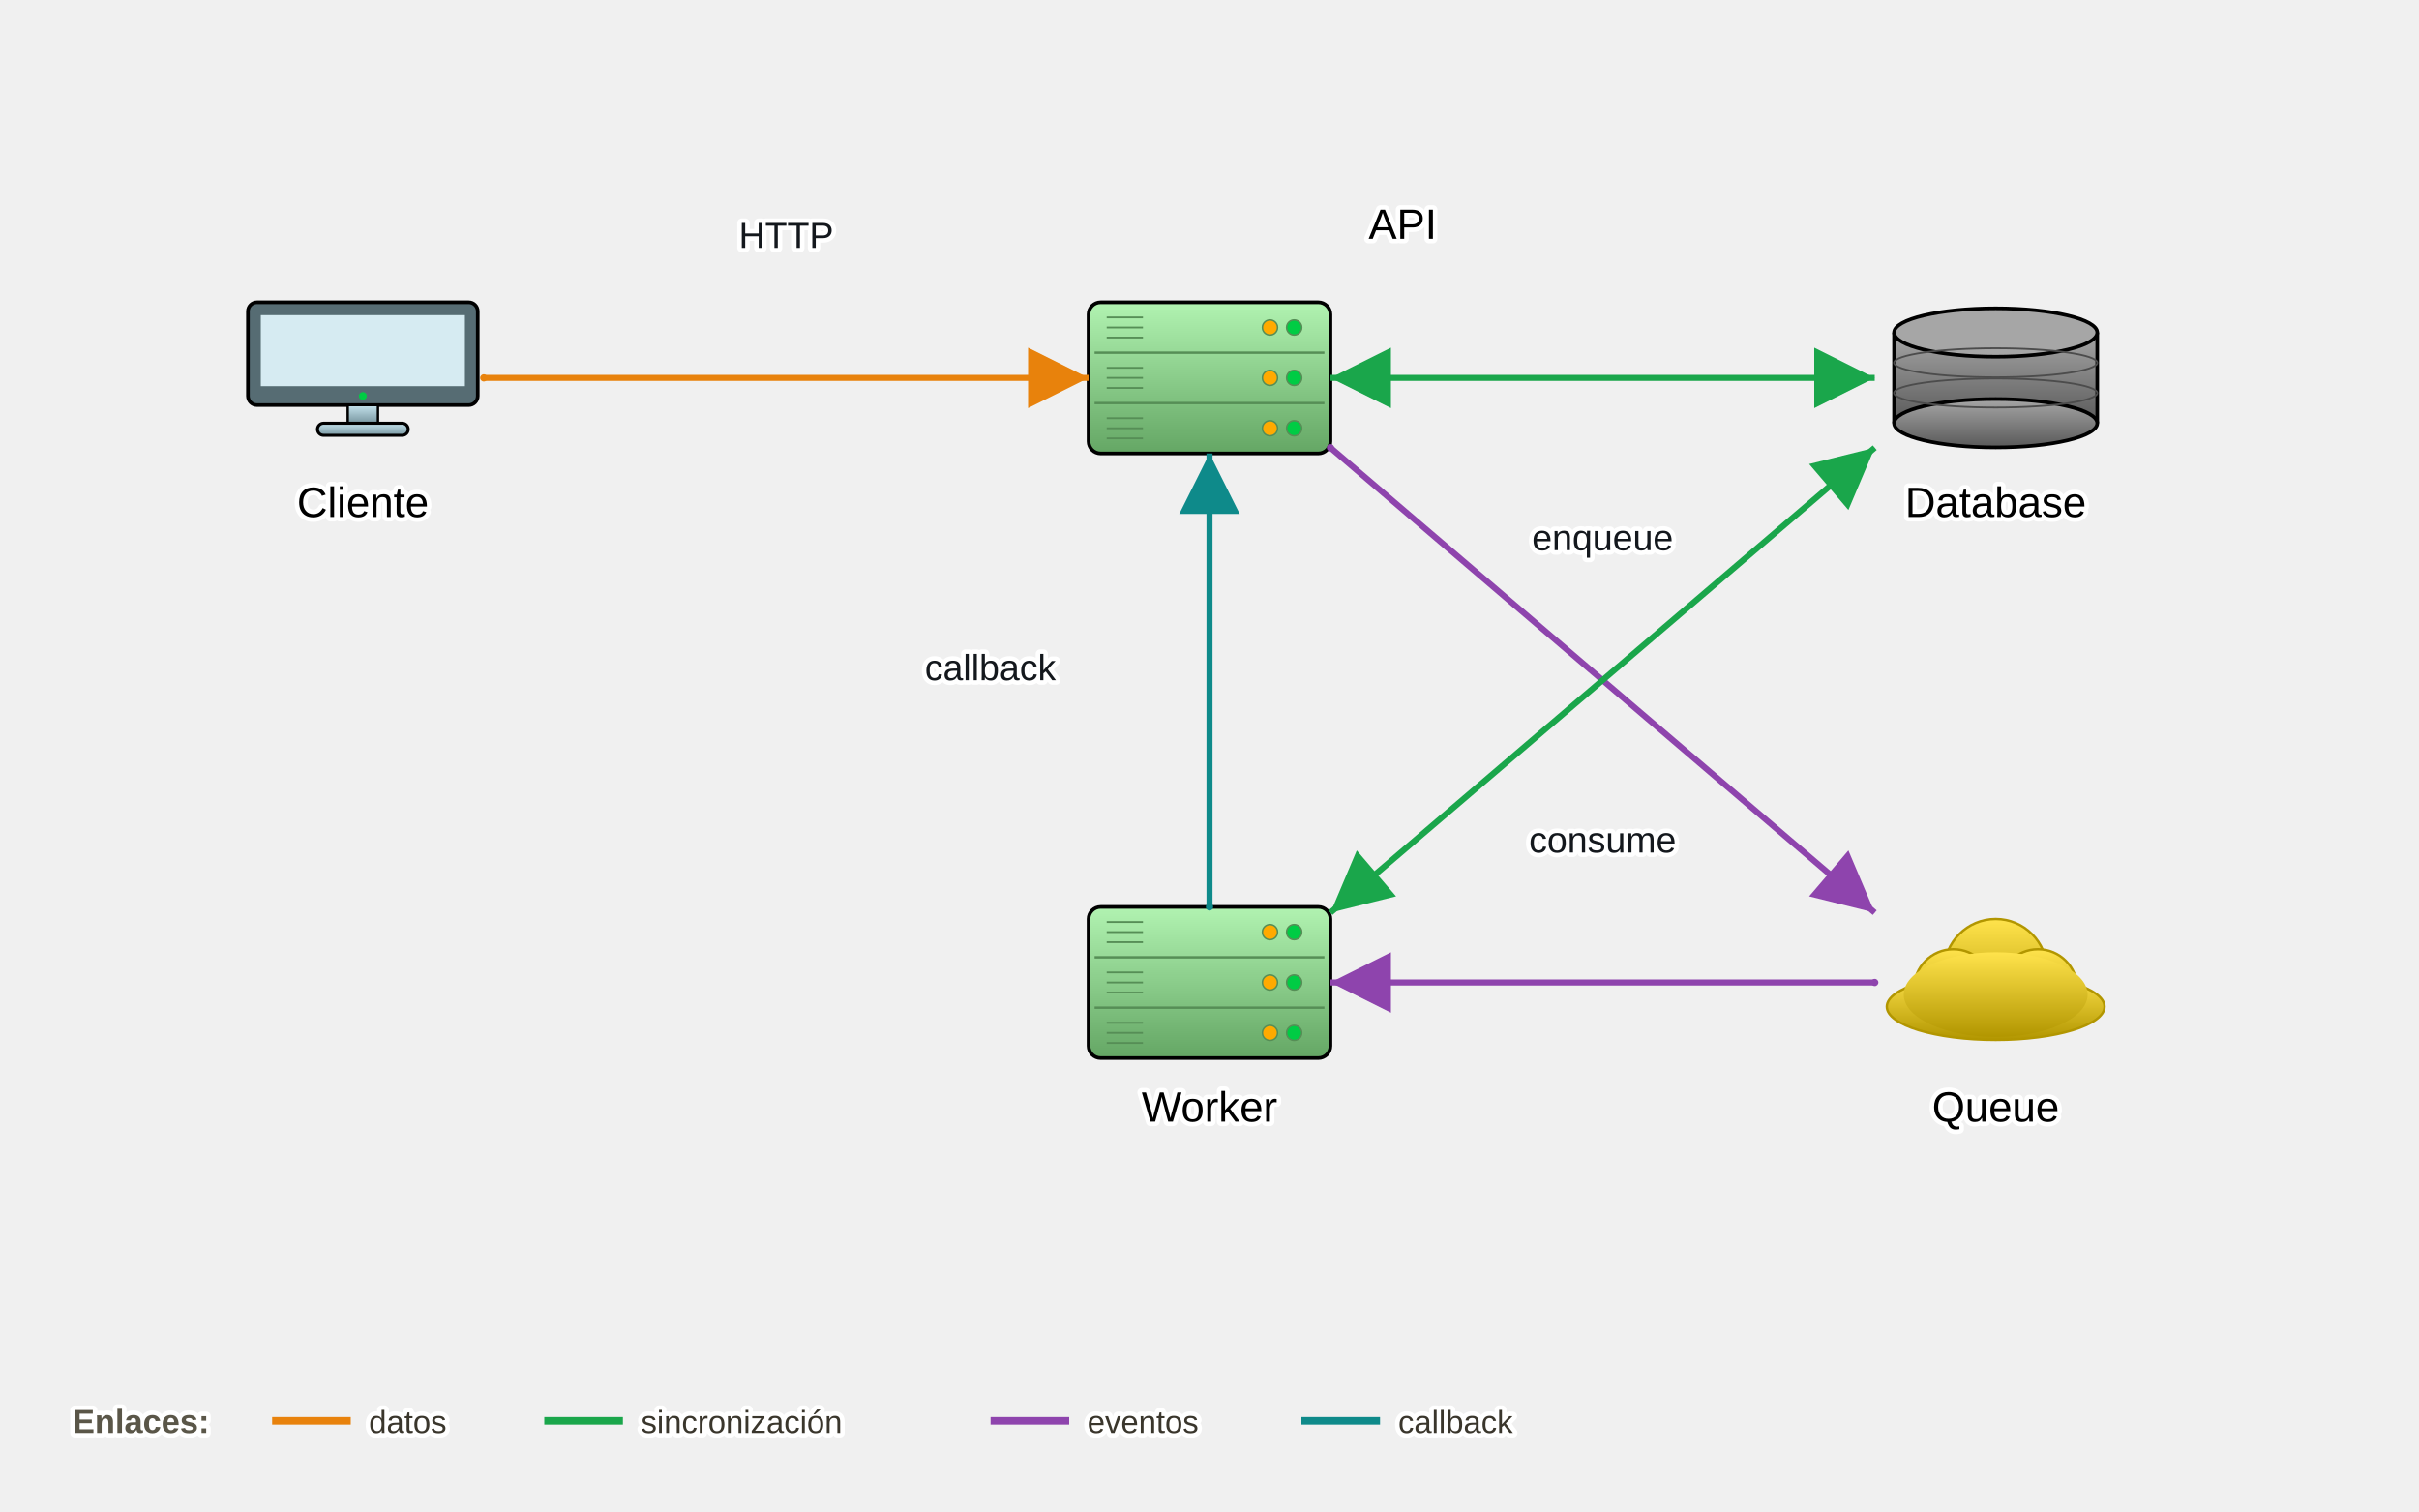
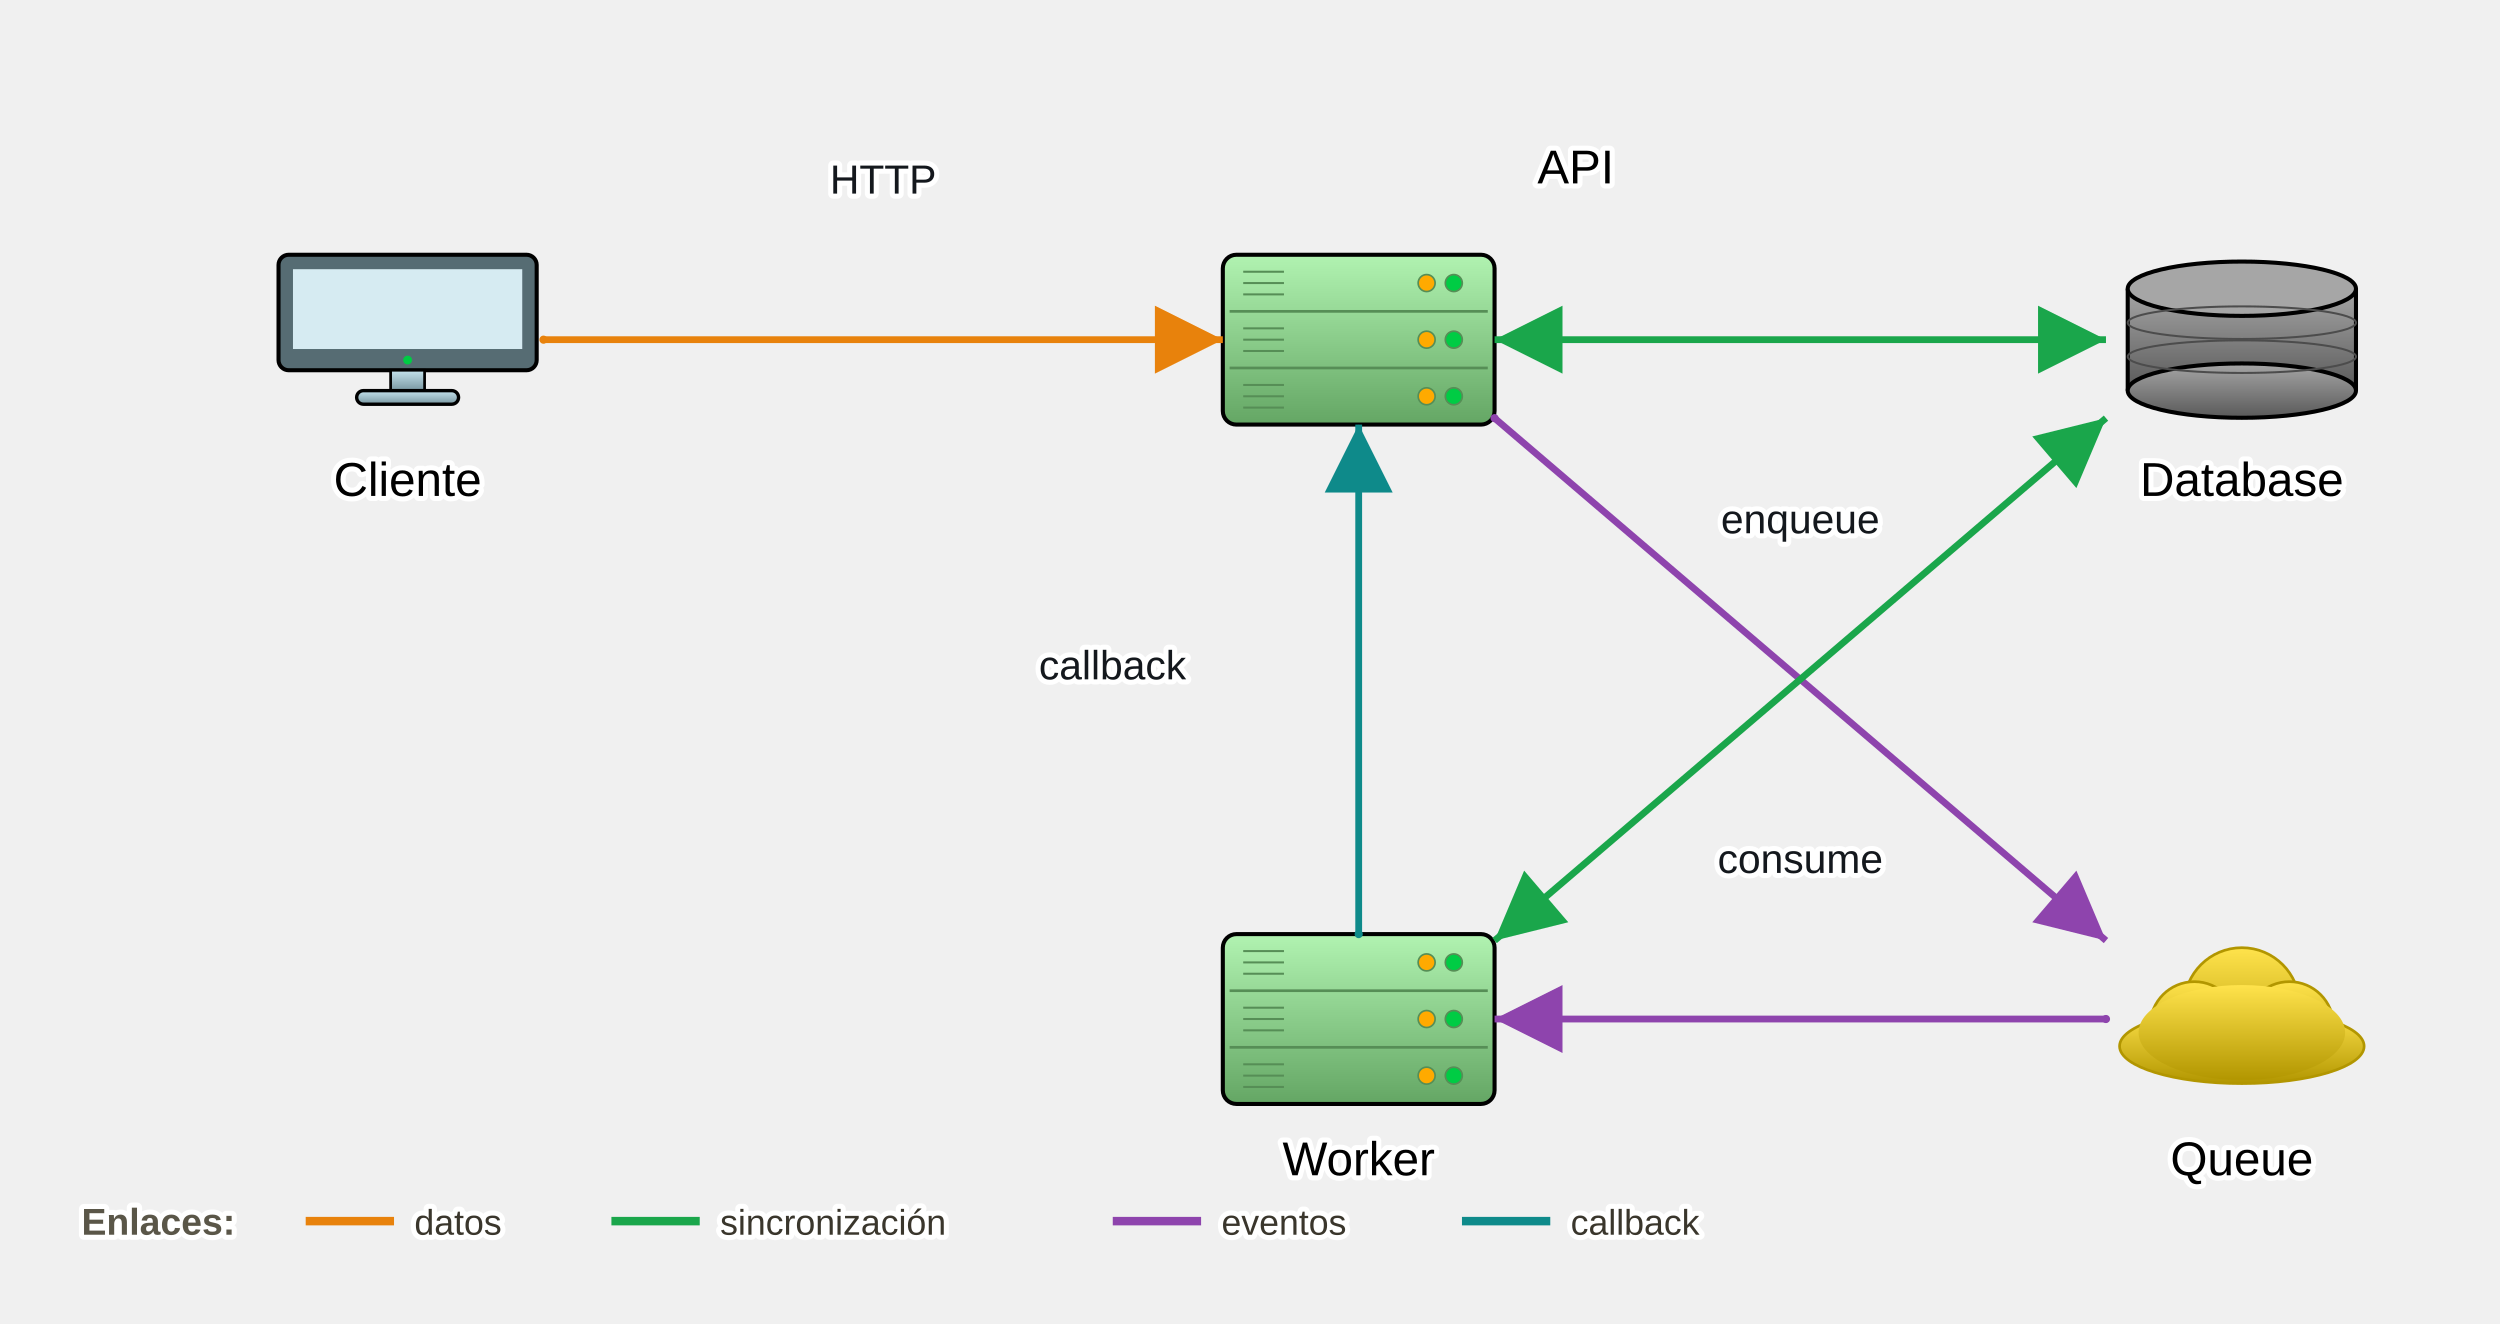
- <svg xmlns="http://www.w3.org/2000/svg" baseProfile="full" height="500" version="1.1" viewBox="0,0,800,500" width="800">
+ <svg xmlns="http://www.w3.org/2000/svg" baseProfile="full" height="389.5" version="1.1" viewBox="0,25,736,389.5" width="736">
  <defs>
    <filter height="140%" id="text-glow" width="140%" x="-20%" y="-20%">
      <feMerge>
        <feMergeNode in="SourceGraphic" />
      </feMerge>
    </filter>
    <marker id="arrow-end" markerHeight="10" markerWidth="10" orient="auto" refX="10" refY="5">
      <path d="M 0 0 L 10 5 L 0 10 z" fill="black" />
    </marker>
    <marker id="arrow-start" markerHeight="10" markerWidth="10" orient="auto" refX="0" refY="5">
      <path d="M 10 0 L 0 5 L 10 10 z" fill="black" />
    </marker>
    <marker id="circle-start" markerHeight="2.4" markerUnits="userSpaceOnUse" markerWidth="2.4" orient="auto" refX="1.2" refY="1.2">
      <circle cx="1.2" cy="1.2" fill="black" r="1.2" />
    </marker>
    <marker id="circle-end" markerHeight="2.4" markerUnits="userSpaceOnUse" markerWidth="2.4" orient="auto" refX="1.2" refY="1.2">
      <circle cx="1.2" cy="1.2" fill="black" r="1.2" />
    </marker>
    <marker id="arrow-end-c0" markerHeight="10" markerWidth="10" orient="auto" refX="10" refY="5">
      <path d="M 0 0 L 10 5 L 0 10 z" fill="#e8820c" />
    </marker>
    <marker id="arrow-start-c0" markerHeight="10" markerWidth="10" orient="auto" refX="0" refY="5">
      <path d="M 10 0 L 0 5 L 10 10 z" fill="#e8820c" />
    </marker>
    <marker id="circle-start-c0" markerHeight="2.4" markerUnits="userSpaceOnUse" markerWidth="2.4" orient="auto" refX="1.2" refY="1.2">
      <circle cx="1.2" cy="1.2" fill="#e8820c" r="1.2" />
    </marker>
    <marker id="circle-end-c0" markerHeight="2.4" markerUnits="userSpaceOnUse" markerWidth="2.4" orient="auto" refX="1.2" refY="1.2">
      <circle cx="1.2" cy="1.2" fill="#e8820c" r="1.2" />
    </marker>
    <marker id="arrow-end-c1" markerHeight="10" markerWidth="10" orient="auto" refX="10" refY="5">
      <path d="M 0 0 L 10 5 L 0 10 z" fill="#1aa64b" />
    </marker>
    <marker id="arrow-start-c1" markerHeight="10" markerWidth="10" orient="auto" refX="0" refY="5">
      <path d="M 10 0 L 0 5 L 10 10 z" fill="#1aa64b" />
    </marker>
    <marker id="circle-start-c1" markerHeight="2.4" markerUnits="userSpaceOnUse" markerWidth="2.4" orient="auto" refX="1.2" refY="1.2">
      <circle cx="1.2" cy="1.2" fill="#1aa64b" r="1.2" />
    </marker>
    <marker id="circle-end-c1" markerHeight="2.4" markerUnits="userSpaceOnUse" markerWidth="2.4" orient="auto" refX="1.2" refY="1.2">
      <circle cx="1.2" cy="1.2" fill="#1aa64b" r="1.2" />
    </marker>
    <marker id="arrow-end-c2" markerHeight="10" markerWidth="10" orient="auto" refX="10" refY="5">
      <path d="M 0 0 L 10 5 L 0 10 z" fill="#8e44ad" />
    </marker>
    <marker id="arrow-start-c2" markerHeight="10" markerWidth="10" orient="auto" refX="0" refY="5">
      <path d="M 10 0 L 0 5 L 10 10 z" fill="#8e44ad" />
    </marker>
    <marker id="circle-start-c2" markerHeight="2.4" markerUnits="userSpaceOnUse" markerWidth="2.4" orient="auto" refX="1.2" refY="1.2">
      <circle cx="1.2" cy="1.2" fill="#8e44ad" r="1.2" />
    </marker>
    <marker id="circle-end-c2" markerHeight="2.4" markerUnits="userSpaceOnUse" markerWidth="2.4" orient="auto" refX="1.2" refY="1.2">
      <circle cx="1.2" cy="1.2" fill="#8e44ad" r="1.2" />
    </marker>
    <marker id="arrow-end-c3" markerHeight="10" markerWidth="10" orient="auto" refX="10" refY="5">
      <path d="M 0 0 L 10 5 L 0 10 z" fill="#8e44ad" />
    </marker>
    <marker id="arrow-start-c3" markerHeight="10" markerWidth="10" orient="auto" refX="0" refY="5">
      <path d="M 10 0 L 0 5 L 10 10 z" fill="#8e44ad" />
    </marker>
    <marker id="circle-start-c3" markerHeight="2.4" markerUnits="userSpaceOnUse" markerWidth="2.4" orient="auto" refX="1.2" refY="1.2">
      <circle cx="1.2" cy="1.2" fill="#8e44ad" r="1.2" />
    </marker>
    <marker id="circle-end-c3" markerHeight="2.4" markerUnits="userSpaceOnUse" markerWidth="2.4" orient="auto" refX="1.2" refY="1.2">
      <circle cx="1.2" cy="1.2" fill="#8e44ad" r="1.2" />
    </marker>
    <marker id="arrow-end-c4" markerHeight="10" markerWidth="10" orient="auto" refX="10" refY="5">
      <path d="M 0 0 L 10 5 L 0 10 z" fill="#1aa64b" />
    </marker>
    <marker id="arrow-start-c4" markerHeight="10" markerWidth="10" orient="auto" refX="0" refY="5">
      <path d="M 10 0 L 0 5 L 10 10 z" fill="#1aa64b" />
    </marker>
    <marker id="circle-start-c4" markerHeight="2.4" markerUnits="userSpaceOnUse" markerWidth="2.4" orient="auto" refX="1.2" refY="1.2">
      <circle cx="1.2" cy="1.2" fill="#1aa64b" r="1.2" />
    </marker>
    <marker id="circle-end-c4" markerHeight="2.4" markerUnits="userSpaceOnUse" markerWidth="2.4" orient="auto" refX="1.2" refY="1.2">
      <circle cx="1.2" cy="1.2" fill="#1aa64b" r="1.2" />
    </marker>
    <marker id="arrow-end-c5" markerHeight="10" markerWidth="10" orient="auto" refX="10" refY="5">
      <path d="M 0 0 L 10 5 L 0 10 z" fill="#0e8a8a" />
    </marker>
    <marker id="arrow-start-c5" markerHeight="10" markerWidth="10" orient="auto" refX="0" refY="5">
      <path d="M 10 0 L 0 5 L 10 10 z" fill="#0e8a8a" />
    </marker>
    <marker id="circle-start-c5" markerHeight="2.4" markerUnits="userSpaceOnUse" markerWidth="2.4" orient="auto" refX="1.2" refY="1.2">
      <circle cx="1.2" cy="1.2" fill="#0e8a8a" r="1.2" />
    </marker>
    <marker id="circle-end-c5" markerHeight="2.4" markerUnits="userSpaceOnUse" markerWidth="2.4" orient="auto" refX="1.2" refY="1.2">
      <circle cx="1.2" cy="1.2" fill="#0e8a8a" r="1.2" />
    </marker>
    <linearGradient id="gradient-client" x1="0%" x2="0%" y1="0%" y2="100%">
      <stop offset="0%" stop-color="#c5e3ed" />
      <stop offset="100%" stop-color="#7997a1" />
    </linearGradient>
    <linearGradient id="gradient-api" x1="0%" x2="0%" y1="0%" y2="100%">
      <stop offset="0%" stop-color="#b1f3b1" />
      <stop offset="100%" stop-color="#64a664" />
    </linearGradient>
    <linearGradient id="gradient-worker" x1="0%" x2="0%" y1="0%" y2="100%">
      <stop offset="0%" stop-color="#b1f3b1" />
      <stop offset="100%" stop-color="#64a664" />
    </linearGradient>
    <linearGradient id="gradient-db" x1="0%" x2="0%" y1="0%" y2="100%">
      <stop offset="0%" stop-color="#a6a6a6" />
      <stop offset="100%" stop-color="#595959" />
    </linearGradient>
    <linearGradient id="gradient-queue" x1="0%" x2="0%" y1="0%" y2="100%">
      <stop offset="0%" stop-color="#ffe34c" />
      <stop offset="100%" stop-color="#b29600" />
    </linearGradient>
  </defs>
  <g id="client">
    <rect fill="#566c73" height="34.0" rx="3" ry="3" stroke="black" stroke-width="1.2" width="76" x="82" y="100" />
    <rect fill="#d6ebf2" height="24.0" stroke="#566c73" stroke-width="0.5" width="68" x="86" y="104" />
    <rect fill="url(#gradient-client)" height="6" stroke="black" stroke-width="0.8" width="10" x="115.0" y="134.0" />
    <rect fill="url(#gradient-client)" height="4" rx="2" ry="2" stroke="black" stroke-width="1.0" width="30" x="105.0" y="140.0" />
    <circle cx="120.0" cy="131.0" fill="#00cc44" r="1.5" stroke="#566c73" stroke-width="0.4" />
  </g>
  <g id="api">
    <rect fill="url(#gradient-api)" height="50" rx="4" ry="4" stroke="black" stroke-width="1.2" width="80" x="360" y="100" />
    <line stroke="#568e56" stroke-width="0.8" x1="362" x2="438" y1="116.667" y2="116.667" />
    <line stroke="#568e56" stroke-width="0.8" x1="362" x2="438" y1="133.333" y2="133.333" />
    <circle cx="428" cy="108.333" fill="#00cc44" r="2.5" stroke="#568e56" stroke-width="0.5" />
    <circle cx="420" cy="108.333" fill="#ffaa00" r="2.5" stroke="#568e56" stroke-width="0.5" />
    <circle cx="428" cy="125.0" fill="#00cc44" r="2.5" stroke="#568e56" stroke-width="0.5" />
    <circle cx="420" cy="125.0" fill="#ffaa00" r="2.5" stroke="#568e56" stroke-width="0.5" />
    <circle cx="428" cy="141.667" fill="#00cc44" r="2.5" stroke="#568e56" stroke-width="0.5" />
    <circle cx="420" cy="141.667" fill="#ffaa00" r="2.5" stroke="#568e56" stroke-width="0.5" />
    <line stroke="#568e56" stroke-width="0.6" x1="366" x2="378" y1="105.0" y2="105.0" />
    <line stroke="#568e56" stroke-width="0.6" x1="366" x2="378" y1="108.333" y2="108.333" />
    <line stroke="#568e56" stroke-width="0.6" x1="366" x2="378" y1="111.667" y2="111.667" />
    <line stroke="#568e56" stroke-width="0.6" x1="366" x2="378" y1="121.667" y2="121.667" />
    <line stroke="#568e56" stroke-width="0.6" x1="366" x2="378" y1="125.0" y2="125.0" />
    <line stroke="#568e56" stroke-width="0.6" x1="366" x2="378" y1="128.333" y2="128.333" />
    <line stroke="#568e56" stroke-width="0.6" x1="366" x2="378" y1="138.333" y2="138.333" />
    <line stroke="#568e56" stroke-width="0.6" x1="366" x2="378" y1="141.667" y2="141.667" />
    <line stroke="#568e56" stroke-width="0.6" x1="366" x2="378" y1="145.0" y2="145.0" />
  </g>
  <g id="worker">
    <rect fill="url(#gradient-worker)" height="50" rx="4" ry="4" stroke="black" stroke-width="1.2" width="80" x="360" y="300" />
    <line stroke="#568e56" stroke-width="0.8" x1="362" x2="438" y1="316.667" y2="316.667" />
    <line stroke="#568e56" stroke-width="0.8" x1="362" x2="438" y1="333.333" y2="333.333" />
    <circle cx="428" cy="308.333" fill="#00cc44" r="2.5" stroke="#568e56" stroke-width="0.5" />
    <circle cx="420" cy="308.333" fill="#ffaa00" r="2.5" stroke="#568e56" stroke-width="0.5" />
    <circle cx="428" cy="325.0" fill="#00cc44" r="2.5" stroke="#568e56" stroke-width="0.5" />
    <circle cx="420" cy="325.0" fill="#ffaa00" r="2.5" stroke="#568e56" stroke-width="0.5" />
    <circle cx="428" cy="341.667" fill="#00cc44" r="2.5" stroke="#568e56" stroke-width="0.5" />
    <circle cx="420" cy="341.667" fill="#ffaa00" r="2.5" stroke="#568e56" stroke-width="0.5" />
    <line stroke="#568e56" stroke-width="0.6" x1="366" x2="378" y1="305.0" y2="305.0" />
    <line stroke="#568e56" stroke-width="0.6" x1="366" x2="378" y1="308.333" y2="308.333" />
    <line stroke="#568e56" stroke-width="0.6" x1="366" x2="378" y1="311.667" y2="311.667" />
    <line stroke="#568e56" stroke-width="0.6" x1="366" x2="378" y1="321.667" y2="321.667" />
    <line stroke="#568e56" stroke-width="0.6" x1="366" x2="378" y1="325.0" y2="325.0" />
    <line stroke="#568e56" stroke-width="0.6" x1="366" x2="378" y1="328.333" y2="328.333" />
    <line stroke="#568e56" stroke-width="0.6" x1="366" x2="378" y1="338.333" y2="338.333" />
    <line stroke="#568e56" stroke-width="0.6" x1="366" x2="378" y1="341.667" y2="341.667" />
    <line stroke="#568e56" stroke-width="0.6" x1="366" x2="378" y1="345.0" y2="345.0" />
  </g>
  <g id="db">
    <rect fill="url(#gradient-db)" height="30" stroke="none" width="67.2" x="626.4" y="110" />
    <line stroke="black" stroke-width="1.2" x1="626.4" x2="626.4" y1="110" y2="140" />
    <line stroke="black" stroke-width="1.2" x1="693.6" x2="693.6" y1="110" y2="140" />
    <ellipse cx="660.0" cy="140" fill="url(#gradient-db)" rx="33.6" ry="8" stroke="black" stroke-width="1.2" />
    <ellipse cx="660.0" cy="110" fill="#a6a6a6" rx="33.6" ry="8" stroke="black" stroke-width="1.2" />
    <ellipse cx="660.0" cy="120.0" fill="none" rx="33.6" ry="4.8" stroke="#4c4c4c" stroke-width="0.6" />
    <ellipse cx="660.0" cy="130.0" fill="none" rx="33.6" ry="4.8" stroke="#4c4c4c" stroke-width="0.6" />
  </g>
  <g id="queue">
    <ellipse cx="660.0" cy="333.0" fill="url(#gradient-queue)" rx="36.0" ry="11.0" stroke="#b29600" stroke-width="0.8" />
    <circle cx="660.0" cy="321.0" fill="url(#gradient-queue)" r="17.0" stroke="#b29600" stroke-width="0.8" />
    <circle cx="646.0" cy="327.0" fill="url(#gradient-queue)" r="13.0" stroke="#b29600" stroke-width="0.8" />
    <circle cx="674.0" cy="327.0" fill="url(#gradient-queue)" r="13.0" stroke="#b29600" stroke-width="0.8" />
    <ellipse cx="660.0" cy="329.0" fill="url(#gradient-queue)" rx="30.4" ry="14" stroke="none" />
  </g>
  <line marker-end="url(#arrow-end-c0)" marker-start="url(#circle-start-c0)" stroke="#e8820c" stroke-width="2" x1="160.0" x2="360.0" y1="125.0" y2="125.0" />
  <line marker-end="url(#arrow-end-c1)" marker-start="url(#arrow-start-c1)" stroke="#1aa64b" stroke-width="2" x1="440.0" x2="620.0" y1="125.0" y2="125.0" />
  <line marker-end="url(#arrow-end-c2)" marker-start="url(#circle-start-c2)" stroke="#8e44ad" stroke-width="2" x1="440.0" x2="620.0" y1="148.1" y2="301.9" />
  <line marker-end="url(#arrow-end-c3)" marker-start="url(#circle-start-c3)" stroke="#8e44ad" stroke-width="2" x1="620.0" x2="440.0" y1="325.0" y2="325.0" />
  <line marker-end="url(#arrow-end-c4)" marker-start="url(#arrow-start-c4)" stroke="#1aa64b" stroke-width="2" x1="440.0" x2="620.0" y1="301.9" y2="148.1" />
  <line marker-end="url(#arrow-end-c5)" marker-start="url(#circle-start-c5)" stroke="#0e8a8a" stroke-width="2" x1="400.0" x2="400.0" y1="300.0" y2="150.0" />
  <text fill="#ffffff" filter="url(#text-glow)" font-family="Arial, sans-serif" font-size="14px" text-anchor="middle" x="120.0" y="171.0" class="ag-text-halo" stroke="#ffffff" stroke-width="3" stroke-linejoin="round" stroke-linecap="round">Cliente</text>
  <text fill="black" filter="url(#text-glow)" font-family="Arial, sans-serif" font-size="14px" text-anchor="middle" x="120.0" y="171.0">Cliente</text>
  <text fill="#ffffff" filter="url(#text-glow)" font-family="Arial, sans-serif" font-size="14px" text-anchor="start" x="452.6" y="79.0" class="ag-text-halo" stroke="#ffffff" stroke-width="3" stroke-linejoin="round" stroke-linecap="round">API</text>
  <text fill="black" filter="url(#text-glow)" font-family="Arial, sans-serif" font-size="14px" text-anchor="start" x="452.6" y="79.0">API</text>
  <text fill="#ffffff" filter="url(#text-glow)" font-family="Arial, sans-serif" font-size="14px" text-anchor="middle" x="400.0" y="371.0" class="ag-text-halo" stroke="#ffffff" stroke-width="3" stroke-linejoin="round" stroke-linecap="round">Worker</text>
  <text fill="black" filter="url(#text-glow)" font-family="Arial, sans-serif" font-size="14px" text-anchor="middle" x="400.0" y="371.0">Worker</text>
  <text fill="#ffffff" filter="url(#text-glow)" font-family="Arial, sans-serif" font-size="14px" text-anchor="middle" x="660.0" y="171.0" class="ag-text-halo" stroke="#ffffff" stroke-width="3" stroke-linejoin="round" stroke-linecap="round">Database</text>
  <text fill="black" filter="url(#text-glow)" font-family="Arial, sans-serif" font-size="14px" text-anchor="middle" x="660.0" y="171.0">Database</text>
  <text fill="#ffffff" filter="url(#text-glow)" font-family="Arial, sans-serif" font-size="14px" text-anchor="middle" x="660.0" y="371.0" class="ag-text-halo" stroke="#ffffff" stroke-width="3" stroke-linejoin="round" stroke-linecap="round">Queue</text>
  <text fill="black" filter="url(#text-glow)" font-family="Arial, sans-serif" font-size="14px" text-anchor="middle" x="660.0" y="371.0">Queue</text>
  <text fill="#ffffff" font-family="Arial, sans-serif" font-size="12px" text-anchor="middle" x="260.0" y="82.0" class="ag-text-halo" stroke="#ffffff" stroke-width="3" stroke-linejoin="round" stroke-linecap="round">HTTP</text>
  <text fill="#14181d" font-family="Arial, sans-serif" font-size="12px" text-anchor="middle" x="260.0" y="82.0">HTTP</text>
  <text fill="#ffffff" font-family="Arial, sans-serif" font-size="12px" text-anchor="middle" x="530.0" y="182.0" class="ag-text-halo" stroke="#ffffff" stroke-width="3" stroke-linejoin="round" stroke-linecap="round">enqueue</text>
  <text fill="#14181d" font-family="Arial, sans-serif" font-size="12px" text-anchor="middle" x="530.0" y="182.0">enqueue</text>
  <text fill="#ffffff" font-family="Arial, sans-serif" font-size="12px" text-anchor="middle" x="530.0" y="282.0" class="ag-text-halo" stroke="#ffffff" stroke-width="3" stroke-linejoin="round" stroke-linecap="round">consume</text>
  <text fill="#14181d" font-family="Arial, sans-serif" font-size="12px" text-anchor="middle" x="530.0" y="282.0">consume</text>
  <text fill="#ffffff" font-family="Arial, sans-serif" font-size="12px" text-anchor="end" x="349.2" y="225.0" class="ag-text-halo" stroke="#ffffff" stroke-width="3" stroke-linejoin="round" stroke-linecap="round">callback</text>
  <text fill="#14181d" font-family="Arial, sans-serif" font-size="12px" text-anchor="end" x="349.2" y="225.0">callback</text>
-   <text fill="#ffffff" font-family="Arial, sans-serif" font-size="11px" font-weight="700" x="24" y="474" class="ag-text-halo" stroke="#ffffff" stroke-width="3" stroke-linejoin="round" stroke-linecap="round">Enlaces:</text>
-   <text fill="#5a5648" font-family="Arial, sans-serif" font-size="11px" font-weight="700" x="24" y="474">Enlaces:</text>
-   <line stroke="#e8820c" stroke-width="2.5" x1="90" x2="116" y1="470" y2="470" />
-   <text fill="#ffffff" font-family="Arial, sans-serif" font-size="10.5px" x="122" y="474" class="ag-text-halo" stroke="#ffffff" stroke-width="3" stroke-linejoin="round" stroke-linecap="round">datos</text>
-   <text fill="#3a362c" font-family="Arial, sans-serif" font-size="10.5px" x="122" y="474">datos</text>
-   <line stroke="#1aa64b" stroke-width="2.5" x1="180.0" x2="206.0" y1="470" y2="470" />
-   <text fill="#ffffff" font-family="Arial, sans-serif" font-size="10.5px" x="212.0" y="474" class="ag-text-halo" stroke="#ffffff" stroke-width="3" stroke-linejoin="round" stroke-linecap="round">sincronización</text>
-   <text fill="#3a362c" font-family="Arial, sans-serif" font-size="10.5px" x="212.0" y="474">sincronización</text>
-   <line stroke="#8e44ad" stroke-width="2.5" x1="327.6" x2="353.6" y1="470" y2="470" />
-   <text fill="#ffffff" font-family="Arial, sans-serif" font-size="10.5px" x="359.6" y="474" class="ag-text-halo" stroke="#ffffff" stroke-width="3" stroke-linejoin="round" stroke-linecap="round">eventos</text>
-   <text fill="#3a362c" font-family="Arial, sans-serif" font-size="10.5px" x="359.6" y="474">eventos</text>
-   <line stroke="#0e8a8a" stroke-width="2.5" x1="430.4" x2="456.4" y1="470" y2="470" />
-   <text fill="#ffffff" font-family="Arial, sans-serif" font-size="10.5px" x="462.4" y="474" class="ag-text-halo" stroke="#ffffff" stroke-width="3" stroke-linejoin="round" stroke-linecap="round">callback</text>
-   <text fill="#3a362c" font-family="Arial, sans-serif" font-size="10.5px" x="462.4" y="474">callback</text>
+   <g class="ag-bottom-anchored" transform="translate(0,-85.5)">
+     <text fill="#ffffff" font-family="Arial, sans-serif" font-size="11px" font-weight="700" x="24" y="474" class="ag-text-halo" stroke="#ffffff" stroke-width="3" stroke-linejoin="round" stroke-linecap="round">Enlaces:</text>
+     <text fill="#5a5648" font-family="Arial, sans-serif" font-size="11px" font-weight="700" x="24" y="474">Enlaces:</text>
+     <line stroke="#e8820c" stroke-width="2.5" x1="90" x2="116" y1="470" y2="470" />
+     <text fill="#ffffff" font-family="Arial, sans-serif" font-size="10.5px" x="122" y="474" class="ag-text-halo" stroke="#ffffff" stroke-width="3" stroke-linejoin="round" stroke-linecap="round">datos</text>
+     <text fill="#3a362c" font-family="Arial, sans-serif" font-size="10.5px" x="122" y="474">datos</text>
+     <line stroke="#1aa64b" stroke-width="2.5" x1="180.0" x2="206.0" y1="470" y2="470" />
+     <text fill="#ffffff" font-family="Arial, sans-serif" font-size="10.5px" x="212.0" y="474" class="ag-text-halo" stroke="#ffffff" stroke-width="3" stroke-linejoin="round" stroke-linecap="round">sincronización</text>
+     <text fill="#3a362c" font-family="Arial, sans-serif" font-size="10.5px" x="212.0" y="474">sincronización</text>
+     <line stroke="#8e44ad" stroke-width="2.5" x1="327.6" x2="353.6" y1="470" y2="470" />
+     <text fill="#ffffff" font-family="Arial, sans-serif" font-size="10.5px" x="359.6" y="474" class="ag-text-halo" stroke="#ffffff" stroke-width="3" stroke-linejoin="round" stroke-linecap="round">eventos</text>
+     <text fill="#3a362c" font-family="Arial, sans-serif" font-size="10.5px" x="359.6" y="474">eventos</text>
+     <line stroke="#0e8a8a" stroke-width="2.5" x1="430.4" x2="456.4" y1="470" y2="470" />
+     <text fill="#ffffff" font-family="Arial, sans-serif" font-size="10.5px" x="462.4" y="474" class="ag-text-halo" stroke="#ffffff" stroke-width="3" stroke-linejoin="round" stroke-linecap="round">callback</text>
+     <text fill="#3a362c" font-family="Arial, sans-serif" font-size="10.5px" x="462.4" y="474">callback</text>
+   </g>
</svg>
